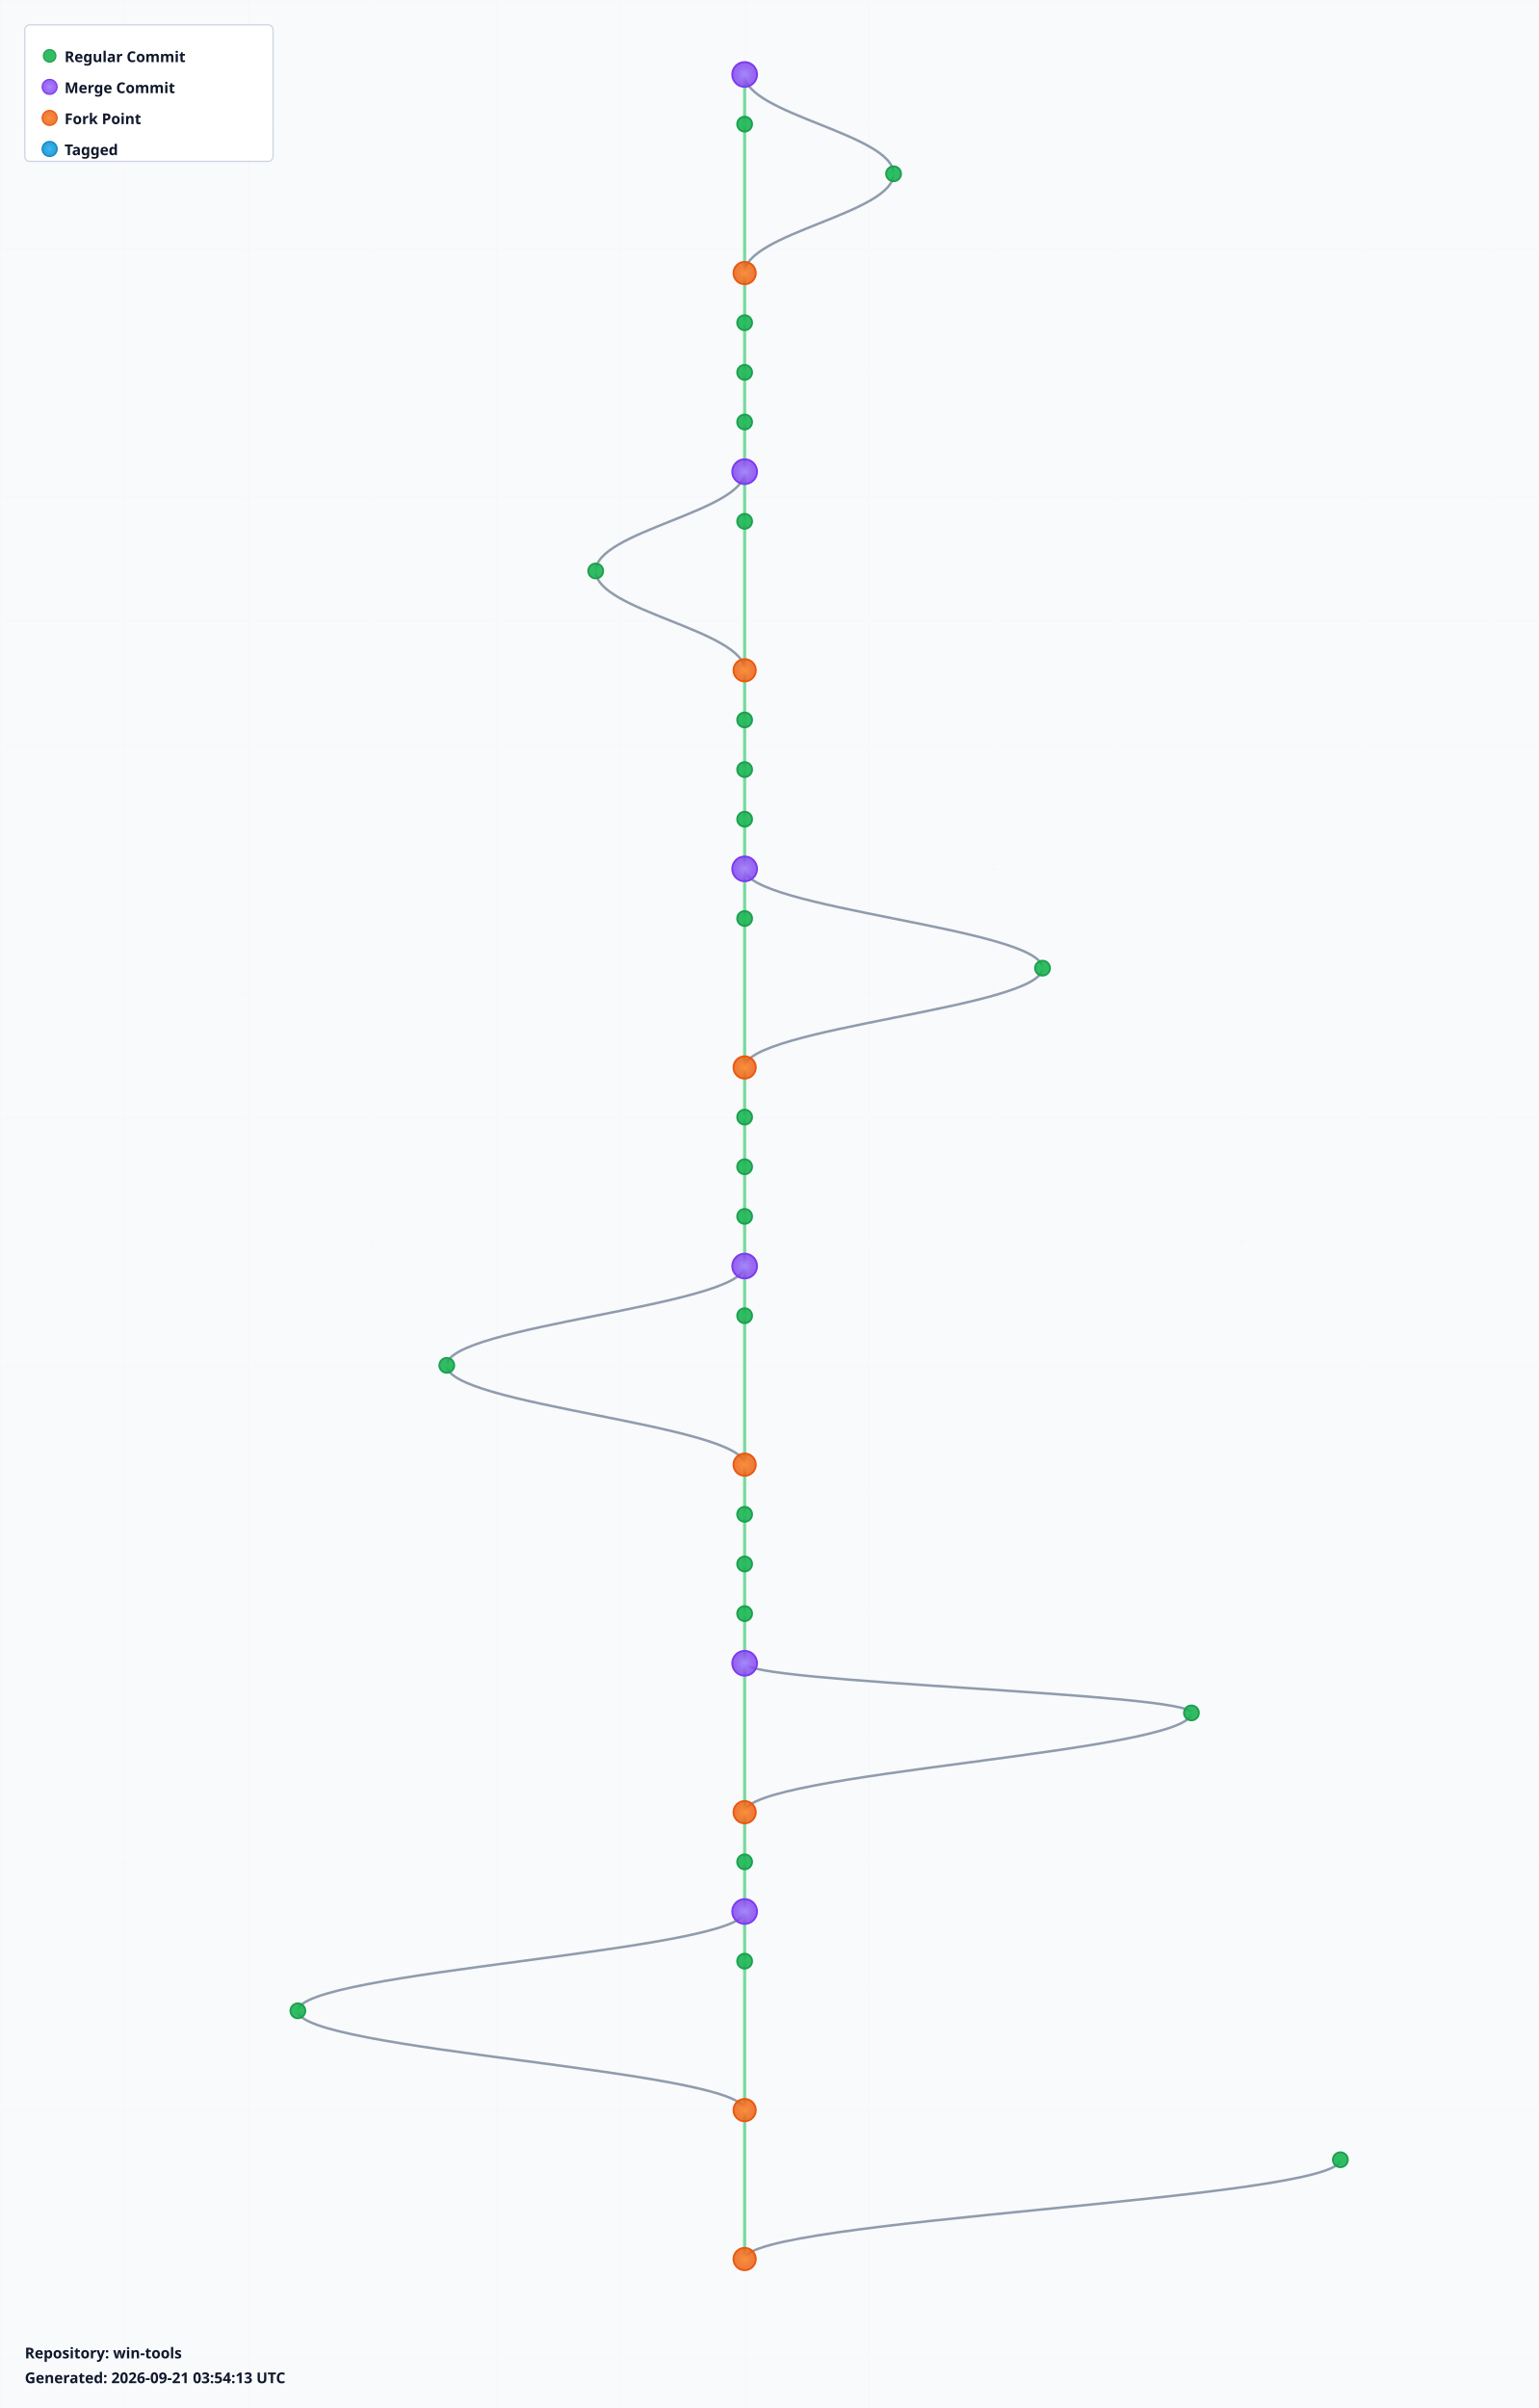
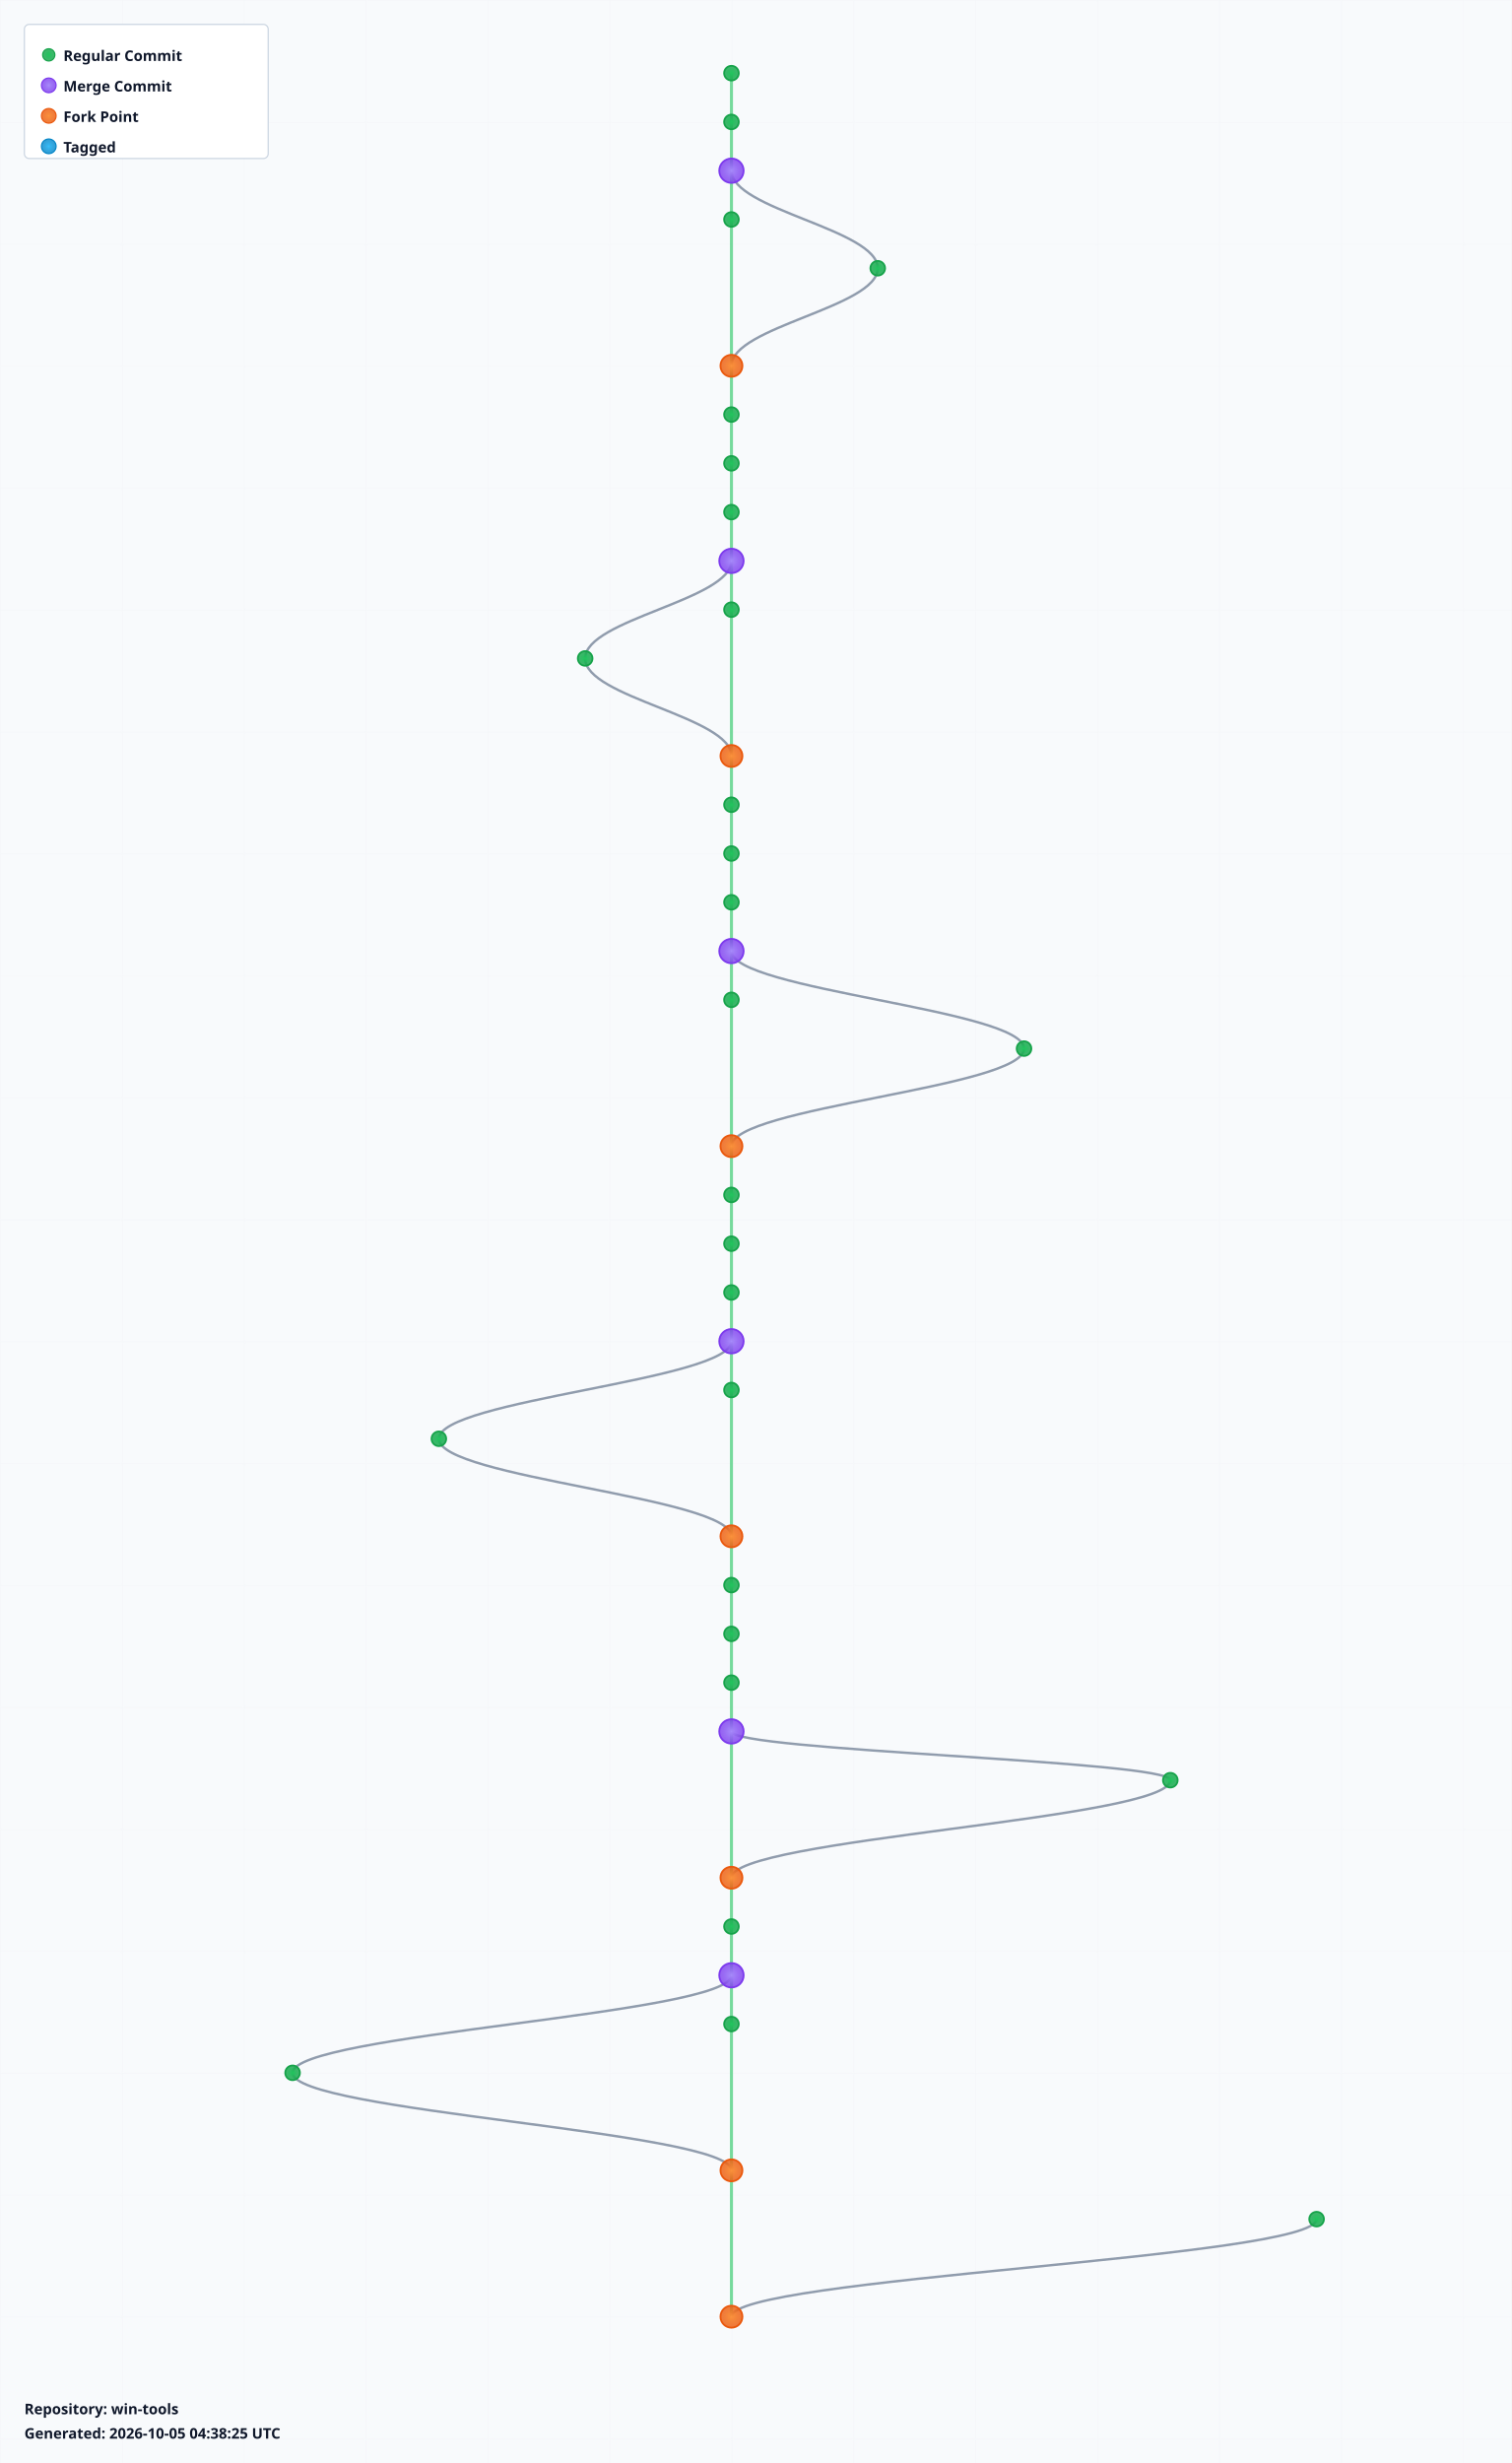
- <svg xmlns="http://www.w3.org/2000/svg" width="1240" height="1940" viewBox="0 0 1240 1940">
+ <svg xmlns="http://www.w3.org/2000/svg" width="1240" height="2020" viewBox="0 0 1240 2020">
  <defs>
    <radialGradient id="leafGradient">
      <stop offset="0%" style="stop-color:#22c55e;stop-opacity:1" />
      <stop offset="100%" style="stop-color:#16a34a;stop-opacity:0.8" />
    </radialGradient>
    <radialGradient id="mergeGradient">
      <stop offset="0%" style="stop-color:#a78bfa;stop-opacity:1" />
      <stop offset="100%" style="stop-color:#7c3aed;stop-opacity:0.8" />
    </radialGradient>
    <radialGradient id="forkGradient">
      <stop offset="0%" style="stop-color:#fb923c;stop-opacity:1" />
      <stop offset="100%" style="stop-color:#ea580c;stop-opacity:0.8" />
    </radialGradient>
    <radialGradient id="tagGradient">
      <stop offset="0%" style="stop-color:#38bdf8;stop-opacity:1" />
      <stop offset="100%" style="stop-color:#0284c7;stop-opacity:0.8" />
    </radialGradient>
    <style>
      .branch-line { stroke: #64748b; stroke-width: 2; fill: none; opacity: 0.7; }
      .trunk-line { stroke: #22c55e; stroke-width: 2.5; fill: none; opacity: 0.6; }
      .commit-leaf { cursor: pointer; }
      .commit-leaf:hover { filter: brightness(1.5); }
      .branch-label { font-family: sans-serif; font-size: 12px; font-weight: bold; fill: #0f172a; }
    </style>
  </defs>
-   <rect width="1240" height="1940" fill="#f8fafc" />
+   <rect width="1240" height="2020" fill="#f8fafc" />
  <defs>
    <pattern id="grid" width="100" height="100" patternUnits="userSpaceOnUse">
      <path d="M 100 0 L 0 0 0 100" fill="none" stroke="#e2e8f0" stroke-width="0.5" opacity="0.3" />
    </pattern>
  </defs>
-   <rect width="1240" height="1940" fill="url(#grid)" />
+   <rect width="1240" height="2020" fill="url(#grid)" />
  <g id="branches">
    <line class="trunk-line" x1="600" y1="60" x2="600" y2="100" />
-     <path class="branch-line" d="M 600 60 C 600 92, 720 108, 720 140" />
-     <line class="trunk-line" x1="600" y1="100" x2="600" y2="220" />
-     <path class="branch-line" d="M 720 140 C 720 172, 600 188, 600 220" />
-     <line class="trunk-line" x1="600" y1="220" x2="600" y2="260" />
-     <line class="trunk-line" x1="600" y1="260" x2="600" y2="300" />
+     <line class="trunk-line" x1="600" y1="100" x2="600" y2="140" />
+     <line class="trunk-line" x1="600" y1="140" x2="600" y2="180" />
+     <path class="branch-line" d="M 600 140 C 600 172, 720 188, 720 220" />
+     <line class="trunk-line" x1="600" y1="180" x2="600" y2="300" />
+     <path class="branch-line" d="M 720 220 C 720 252, 600 268, 600 300" />
    <line class="trunk-line" x1="600" y1="300" x2="600" y2="340" />
    <line class="trunk-line" x1="600" y1="340" x2="600" y2="380" />
    <line class="trunk-line" x1="600" y1="380" x2="600" y2="420" />
-     <path class="branch-line" d="M 600 380 C 600 412, 480 428, 480 460" />
-     <line class="trunk-line" x1="600" y1="420" x2="600" y2="540" />
-     <path class="branch-line" d="M 480 460 C 480 492, 600 508, 600 540" />
-     <line class="trunk-line" x1="600" y1="540" x2="600" y2="580" />
-     <line class="trunk-line" x1="600" y1="580" x2="600" y2="620" />
+     <line class="trunk-line" x1="600" y1="420" x2="600" y2="460" />
+     <line class="trunk-line" x1="600" y1="460" x2="600" y2="500" />
+     <path class="branch-line" d="M 600 460 C 600 492, 480 508, 480 540" />
+     <line class="trunk-line" x1="600" y1="500" x2="600" y2="620" />
+     <path class="branch-line" d="M 480 540 C 480 572, 600 588, 600 620" />
    <line class="trunk-line" x1="600" y1="620" x2="600" y2="660" />
    <line class="trunk-line" x1="600" y1="660" x2="600" y2="700" />
    <line class="trunk-line" x1="600" y1="700" x2="600" y2="740" />
-     <path class="branch-line" d="M 600 700 C 600 732, 840 748, 840 780" />
-     <line class="trunk-line" x1="600" y1="740" x2="600" y2="860" />
-     <path class="branch-line" d="M 840 780 C 840 812, 600 828, 600 860" />
-     <line class="trunk-line" x1="600" y1="860" x2="600" y2="900" />
-     <line class="trunk-line" x1="600" y1="900" x2="600" y2="940" />
+     <line class="trunk-line" x1="600" y1="740" x2="600" y2="780" />
+     <line class="trunk-line" x1="600" y1="780" x2="600" y2="820" />
+     <path class="branch-line" d="M 600 780 C 600 812, 840 828, 840 860" />
+     <line class="trunk-line" x1="600" y1="820" x2="600" y2="940" />
+     <path class="branch-line" d="M 840 860 C 840 892, 600 908, 600 940" />
    <line class="trunk-line" x1="600" y1="940" x2="600" y2="980" />
    <line class="trunk-line" x1="600" y1="980" x2="600" y2="1020" />
    <line class="trunk-line" x1="600" y1="1020" x2="600" y2="1060" />
-     <path class="branch-line" d="M 600 1020 C 600 1052, 360 1068, 360 1100" />
-     <line class="trunk-line" x1="600" y1="1060" x2="600" y2="1180" />
-     <path class="branch-line" d="M 360 1100 C 360 1132, 600 1148, 600 1180" />
-     <line class="trunk-line" x1="600" y1="1180" x2="600" y2="1220" />
-     <line class="trunk-line" x1="600" y1="1220" x2="600" y2="1260" />
+     <line class="trunk-line" x1="600" y1="1060" x2="600" y2="1100" />
+     <line class="trunk-line" x1="600" y1="1100" x2="600" y2="1140" />
+     <path class="branch-line" d="M 600 1100 C 600 1132, 360 1148, 360 1180" />
+     <line class="trunk-line" x1="600" y1="1140" x2="600" y2="1260" />
+     <path class="branch-line" d="M 360 1180 C 360 1212, 600 1228, 600 1260" />
    <line class="trunk-line" x1="600" y1="1260" x2="600" y2="1300" />
    <line class="trunk-line" x1="600" y1="1300" x2="600" y2="1340" />
-     <line class="trunk-line" x1="600" y1="1340" x2="600" y2="1460" />
-     <path class="branch-line" d="M 600 1340 C 600 1356, 960 1364, 960 1380" />
-     <path class="branch-line" d="M 960 1380 C 960 1412, 600 1428, 600 1460" />
-     <line class="trunk-line" x1="600" y1="1460" x2="600" y2="1500" />
-     <line class="trunk-line" x1="600" y1="1500" x2="600" y2="1540" />
+     <line class="trunk-line" x1="600" y1="1340" x2="600" y2="1380" />
+     <line class="trunk-line" x1="600" y1="1380" x2="600" y2="1420" />
+     <line class="trunk-line" x1="600" y1="1420" x2="600" y2="1540" />
+     <path class="branch-line" d="M 600 1420 C 600 1436, 960 1444, 960 1460" />
+     <path class="branch-line" d="M 960 1460 C 960 1492, 600 1508, 600 1540" />
    <line class="trunk-line" x1="600" y1="1540" x2="600" y2="1580" />
-     <path class="branch-line" d="M 600 1540 C 600 1572, 240 1588, 240 1620" />
-     <line class="trunk-line" x1="600" y1="1580" x2="600" y2="1700" />
-     <path class="branch-line" d="M 240 1620 C 240 1652, 600 1668, 600 1700" />
-     <line class="trunk-line" x1="600" y1="1700" x2="600" y2="1820" />
-     <path class="branch-line" d="M 1080 1740 C 1080 1772, 600 1788, 600 1820" />
+     <line class="trunk-line" x1="600" y1="1580" x2="600" y2="1620" />
+     <line class="trunk-line" x1="600" y1="1620" x2="600" y2="1660" />
+     <path class="branch-line" d="M 600 1620 C 600 1652, 240 1668, 240 1700" />
+     <line class="trunk-line" x1="600" y1="1660" x2="600" y2="1780" />
+     <path class="branch-line" d="M 240 1700 C 240 1732, 600 1748, 600 1780" />
+     <line class="trunk-line" x1="600" y1="1780" x2="600" y2="1900" />
+     <path class="branch-line" d="M 1080 1820 C 1080 1852, 600 1868, 600 1900" />
  </g>
  <g id="commits">
-     <circle class="commit-leaf" cx="600" cy="60" r="10" fill="url(#mergeGradient)" stroke="#7c3aed" stroke-width="1.5" />
+     <circle class="commit-leaf" cx="600" cy="60" r="6" fill="url(#leafGradient)" stroke="#16a34a" stroke-width="1.5" />
    <circle class="commit-leaf" cx="600" cy="100" r="6" fill="url(#leafGradient)" stroke="#16a34a" stroke-width="1.5" />
-     <circle class="commit-leaf" cx="720" cy="140" r="6" fill="url(#leafGradient)" stroke="#16a34a" stroke-width="1.5" />
-     <circle class="commit-leaf" cx="600" cy="220" r="9" fill="url(#forkGradient)" stroke="#ea580c" stroke-width="1.5" />
-     <circle class="commit-leaf" cx="600" cy="260" r="6" fill="url(#leafGradient)" stroke="#16a34a" stroke-width="1.5" />
-     <circle class="commit-leaf" cx="600" cy="300" r="6" fill="url(#leafGradient)" stroke="#16a34a" stroke-width="1.5" />
+     <circle class="commit-leaf" cx="600" cy="140" r="10" fill="url(#mergeGradient)" stroke="#7c3aed" stroke-width="1.5" />
+     <circle class="commit-leaf" cx="600" cy="180" r="6" fill="url(#leafGradient)" stroke="#16a34a" stroke-width="1.5" />
+     <circle class="commit-leaf" cx="720" cy="220" r="6" fill="url(#leafGradient)" stroke="#16a34a" stroke-width="1.5" />
+     <circle class="commit-leaf" cx="600" cy="300" r="9" fill="url(#forkGradient)" stroke="#ea580c" stroke-width="1.5" />
    <circle class="commit-leaf" cx="600" cy="340" r="6" fill="url(#leafGradient)" stroke="#16a34a" stroke-width="1.5" />
-     <circle class="commit-leaf" cx="600" cy="380" r="10" fill="url(#mergeGradient)" stroke="#7c3aed" stroke-width="1.5" />
+     <circle class="commit-leaf" cx="600" cy="380" r="6" fill="url(#leafGradient)" stroke="#16a34a" stroke-width="1.5" />
    <circle class="commit-leaf" cx="600" cy="420" r="6" fill="url(#leafGradient)" stroke="#16a34a" stroke-width="1.5" />
-     <circle class="commit-leaf" cx="480" cy="460" r="6" fill="url(#leafGradient)" stroke="#16a34a" stroke-width="1.5" />
-     <circle class="commit-leaf" cx="600" cy="540" r="9" fill="url(#forkGradient)" stroke="#ea580c" stroke-width="1.5" />
-     <circle class="commit-leaf" cx="600" cy="580" r="6" fill="url(#leafGradient)" stroke="#16a34a" stroke-width="1.5" />
-     <circle class="commit-leaf" cx="600" cy="620" r="6" fill="url(#leafGradient)" stroke="#16a34a" stroke-width="1.5" />
+     <circle class="commit-leaf" cx="600" cy="460" r="10" fill="url(#mergeGradient)" stroke="#7c3aed" stroke-width="1.5" />
+     <circle class="commit-leaf" cx="600" cy="500" r="6" fill="url(#leafGradient)" stroke="#16a34a" stroke-width="1.5" />
+     <circle class="commit-leaf" cx="480" cy="540" r="6" fill="url(#leafGradient)" stroke="#16a34a" stroke-width="1.5" />
+     <circle class="commit-leaf" cx="600" cy="620" r="9" fill="url(#forkGradient)" stroke="#ea580c" stroke-width="1.5" />
    <circle class="commit-leaf" cx="600" cy="660" r="6" fill="url(#leafGradient)" stroke="#16a34a" stroke-width="1.5" />
-     <circle class="commit-leaf" cx="600" cy="700" r="10" fill="url(#mergeGradient)" stroke="#7c3aed" stroke-width="1.5" />
+     <circle class="commit-leaf" cx="600" cy="700" r="6" fill="url(#leafGradient)" stroke="#16a34a" stroke-width="1.5" />
    <circle class="commit-leaf" cx="600" cy="740" r="6" fill="url(#leafGradient)" stroke="#16a34a" stroke-width="1.5" />
-     <circle class="commit-leaf" cx="840" cy="780" r="6" fill="url(#leafGradient)" stroke="#16a34a" stroke-width="1.5" />
-     <circle class="commit-leaf" cx="600" cy="860" r="9" fill="url(#forkGradient)" stroke="#ea580c" stroke-width="1.5" />
-     <circle class="commit-leaf" cx="600" cy="900" r="6" fill="url(#leafGradient)" stroke="#16a34a" stroke-width="1.5" />
-     <circle class="commit-leaf" cx="600" cy="940" r="6" fill="url(#leafGradient)" stroke="#16a34a" stroke-width="1.5" />
+     <circle class="commit-leaf" cx="600" cy="780" r="10" fill="url(#mergeGradient)" stroke="#7c3aed" stroke-width="1.5" />
+     <circle class="commit-leaf" cx="600" cy="820" r="6" fill="url(#leafGradient)" stroke="#16a34a" stroke-width="1.5" />
+     <circle class="commit-leaf" cx="840" cy="860" r="6" fill="url(#leafGradient)" stroke="#16a34a" stroke-width="1.5" />
+     <circle class="commit-leaf" cx="600" cy="940" r="9" fill="url(#forkGradient)" stroke="#ea580c" stroke-width="1.5" />
    <circle class="commit-leaf" cx="600" cy="980" r="6" fill="url(#leafGradient)" stroke="#16a34a" stroke-width="1.5" />
-     <circle class="commit-leaf" cx="600" cy="1020" r="10" fill="url(#mergeGradient)" stroke="#7c3aed" stroke-width="1.5" />
+     <circle class="commit-leaf" cx="600" cy="1020" r="6" fill="url(#leafGradient)" stroke="#16a34a" stroke-width="1.5" />
    <circle class="commit-leaf" cx="600" cy="1060" r="6" fill="url(#leafGradient)" stroke="#16a34a" stroke-width="1.5" />
-     <circle class="commit-leaf" cx="360" cy="1100" r="6" fill="url(#leafGradient)" stroke="#16a34a" stroke-width="1.5" />
-     <circle class="commit-leaf" cx="600" cy="1180" r="9" fill="url(#forkGradient)" stroke="#ea580c" stroke-width="1.5" />
-     <circle class="commit-leaf" cx="600" cy="1220" r="6" fill="url(#leafGradient)" stroke="#16a34a" stroke-width="1.5" />
-     <circle class="commit-leaf" cx="600" cy="1260" r="6" fill="url(#leafGradient)" stroke="#16a34a" stroke-width="1.5" />
+     <circle class="commit-leaf" cx="600" cy="1100" r="10" fill="url(#mergeGradient)" stroke="#7c3aed" stroke-width="1.5" />
+     <circle class="commit-leaf" cx="600" cy="1140" r="6" fill="url(#leafGradient)" stroke="#16a34a" stroke-width="1.5" />
+     <circle class="commit-leaf" cx="360" cy="1180" r="6" fill="url(#leafGradient)" stroke="#16a34a" stroke-width="1.5" />
+     <circle class="commit-leaf" cx="600" cy="1260" r="9" fill="url(#forkGradient)" stroke="#ea580c" stroke-width="1.5" />
    <circle class="commit-leaf" cx="600" cy="1300" r="6" fill="url(#leafGradient)" stroke="#16a34a" stroke-width="1.5" />
-     <circle class="commit-leaf" cx="600" cy="1340" r="10" fill="url(#mergeGradient)" stroke="#7c3aed" stroke-width="1.5" />
-     <circle class="commit-leaf" cx="960" cy="1380" r="6" fill="url(#leafGradient)" stroke="#16a34a" stroke-width="1.5" />
-     <circle class="commit-leaf" cx="600" cy="1460" r="9" fill="url(#forkGradient)" stroke="#ea580c" stroke-width="1.5" />
-     <circle class="commit-leaf" cx="600" cy="1500" r="6" fill="url(#leafGradient)" stroke="#16a34a" stroke-width="1.5" />
-     <circle class="commit-leaf" cx="600" cy="1540" r="10" fill="url(#mergeGradient)" stroke="#7c3aed" stroke-width="1.5" />
+     <circle class="commit-leaf" cx="600" cy="1340" r="6" fill="url(#leafGradient)" stroke="#16a34a" stroke-width="1.5" />
+     <circle class="commit-leaf" cx="600" cy="1380" r="6" fill="url(#leafGradient)" stroke="#16a34a" stroke-width="1.5" />
+     <circle class="commit-leaf" cx="600" cy="1420" r="10" fill="url(#mergeGradient)" stroke="#7c3aed" stroke-width="1.5" />
+     <circle class="commit-leaf" cx="960" cy="1460" r="6" fill="url(#leafGradient)" stroke="#16a34a" stroke-width="1.5" />
+     <circle class="commit-leaf" cx="600" cy="1540" r="9" fill="url(#forkGradient)" stroke="#ea580c" stroke-width="1.5" />
    <circle class="commit-leaf" cx="600" cy="1580" r="6" fill="url(#leafGradient)" stroke="#16a34a" stroke-width="1.5" />
-     <circle class="commit-leaf" cx="240" cy="1620" r="6" fill="url(#leafGradient)" stroke="#16a34a" stroke-width="1.5" />
-     <circle class="commit-leaf" cx="600" cy="1700" r="9" fill="url(#forkGradient)" stroke="#ea580c" stroke-width="1.5" />
-     <circle class="commit-leaf" cx="1080" cy="1740" r="6" fill="url(#leafGradient)" stroke="#16a34a" stroke-width="1.5" />
-     <circle class="commit-leaf" cx="600" cy="1820" r="9" fill="url(#forkGradient)" stroke="#ea580c" stroke-width="1.5" />
+     <circle class="commit-leaf" cx="600" cy="1620" r="10" fill="url(#mergeGradient)" stroke="#7c3aed" stroke-width="1.5" />
+     <circle class="commit-leaf" cx="600" cy="1660" r="6" fill="url(#leafGradient)" stroke="#16a34a" stroke-width="1.5" />
+     <circle class="commit-leaf" cx="240" cy="1700" r="6" fill="url(#leafGradient)" stroke="#16a34a" stroke-width="1.5" />
+     <circle class="commit-leaf" cx="600" cy="1780" r="9" fill="url(#forkGradient)" stroke="#ea580c" stroke-width="1.5" />
+     <circle class="commit-leaf" cx="1080" cy="1820" r="6" fill="url(#leafGradient)" stroke="#16a34a" stroke-width="1.5" />
+     <circle class="commit-leaf" cx="600" cy="1900" r="9" fill="url(#forkGradient)" stroke="#ea580c" stroke-width="1.5" />
  </g>
  <g id="legend" transform="translate(20, 20)">
    <rect width="200" height="110" fill="white" stroke="#cbd5e1" stroke-width="1" rx="4" />
    <circle cx="20" cy="25" r="5" fill="url(#leafGradient)" stroke="#16a34a" />
    <text x="32" y="30" class="branch-label" font-size="12">Regular Commit</text>
    <circle cx="20" cy="50" r="6" fill="url(#mergeGradient)" stroke="#7c3aed" />
    <text x="32" y="55" class="branch-label" font-size="12">Merge Commit</text>
    <circle cx="20" cy="75" r="6" fill="url(#forkGradient)" stroke="#ea580c" />
    <text x="32" y="80" class="branch-label" font-size="12">Fork Point</text>
    <circle cx="20" cy="100" r="6" fill="url(#tagGradient)" stroke="#0284c7" />
    <text x="32" y="105" class="branch-label" font-size="12">Tagged</text>
  </g>
-   <g id="info" transform="translate(20, 1900)">
+   <g id="info" transform="translate(20, 1980)">
    <text x="0" y="0" class="branch-label" font-size="12" fill="#666">
      Repository: win-tools
    </text>
    <text x="0" y="20" class="branch-label" font-size="10" fill="#999">
-       Generated: 2026-09-21 03:54:13 UTC
+       Generated: 2026-10-05 04:38:25 UTC
    </text>
  </g>
</svg>
